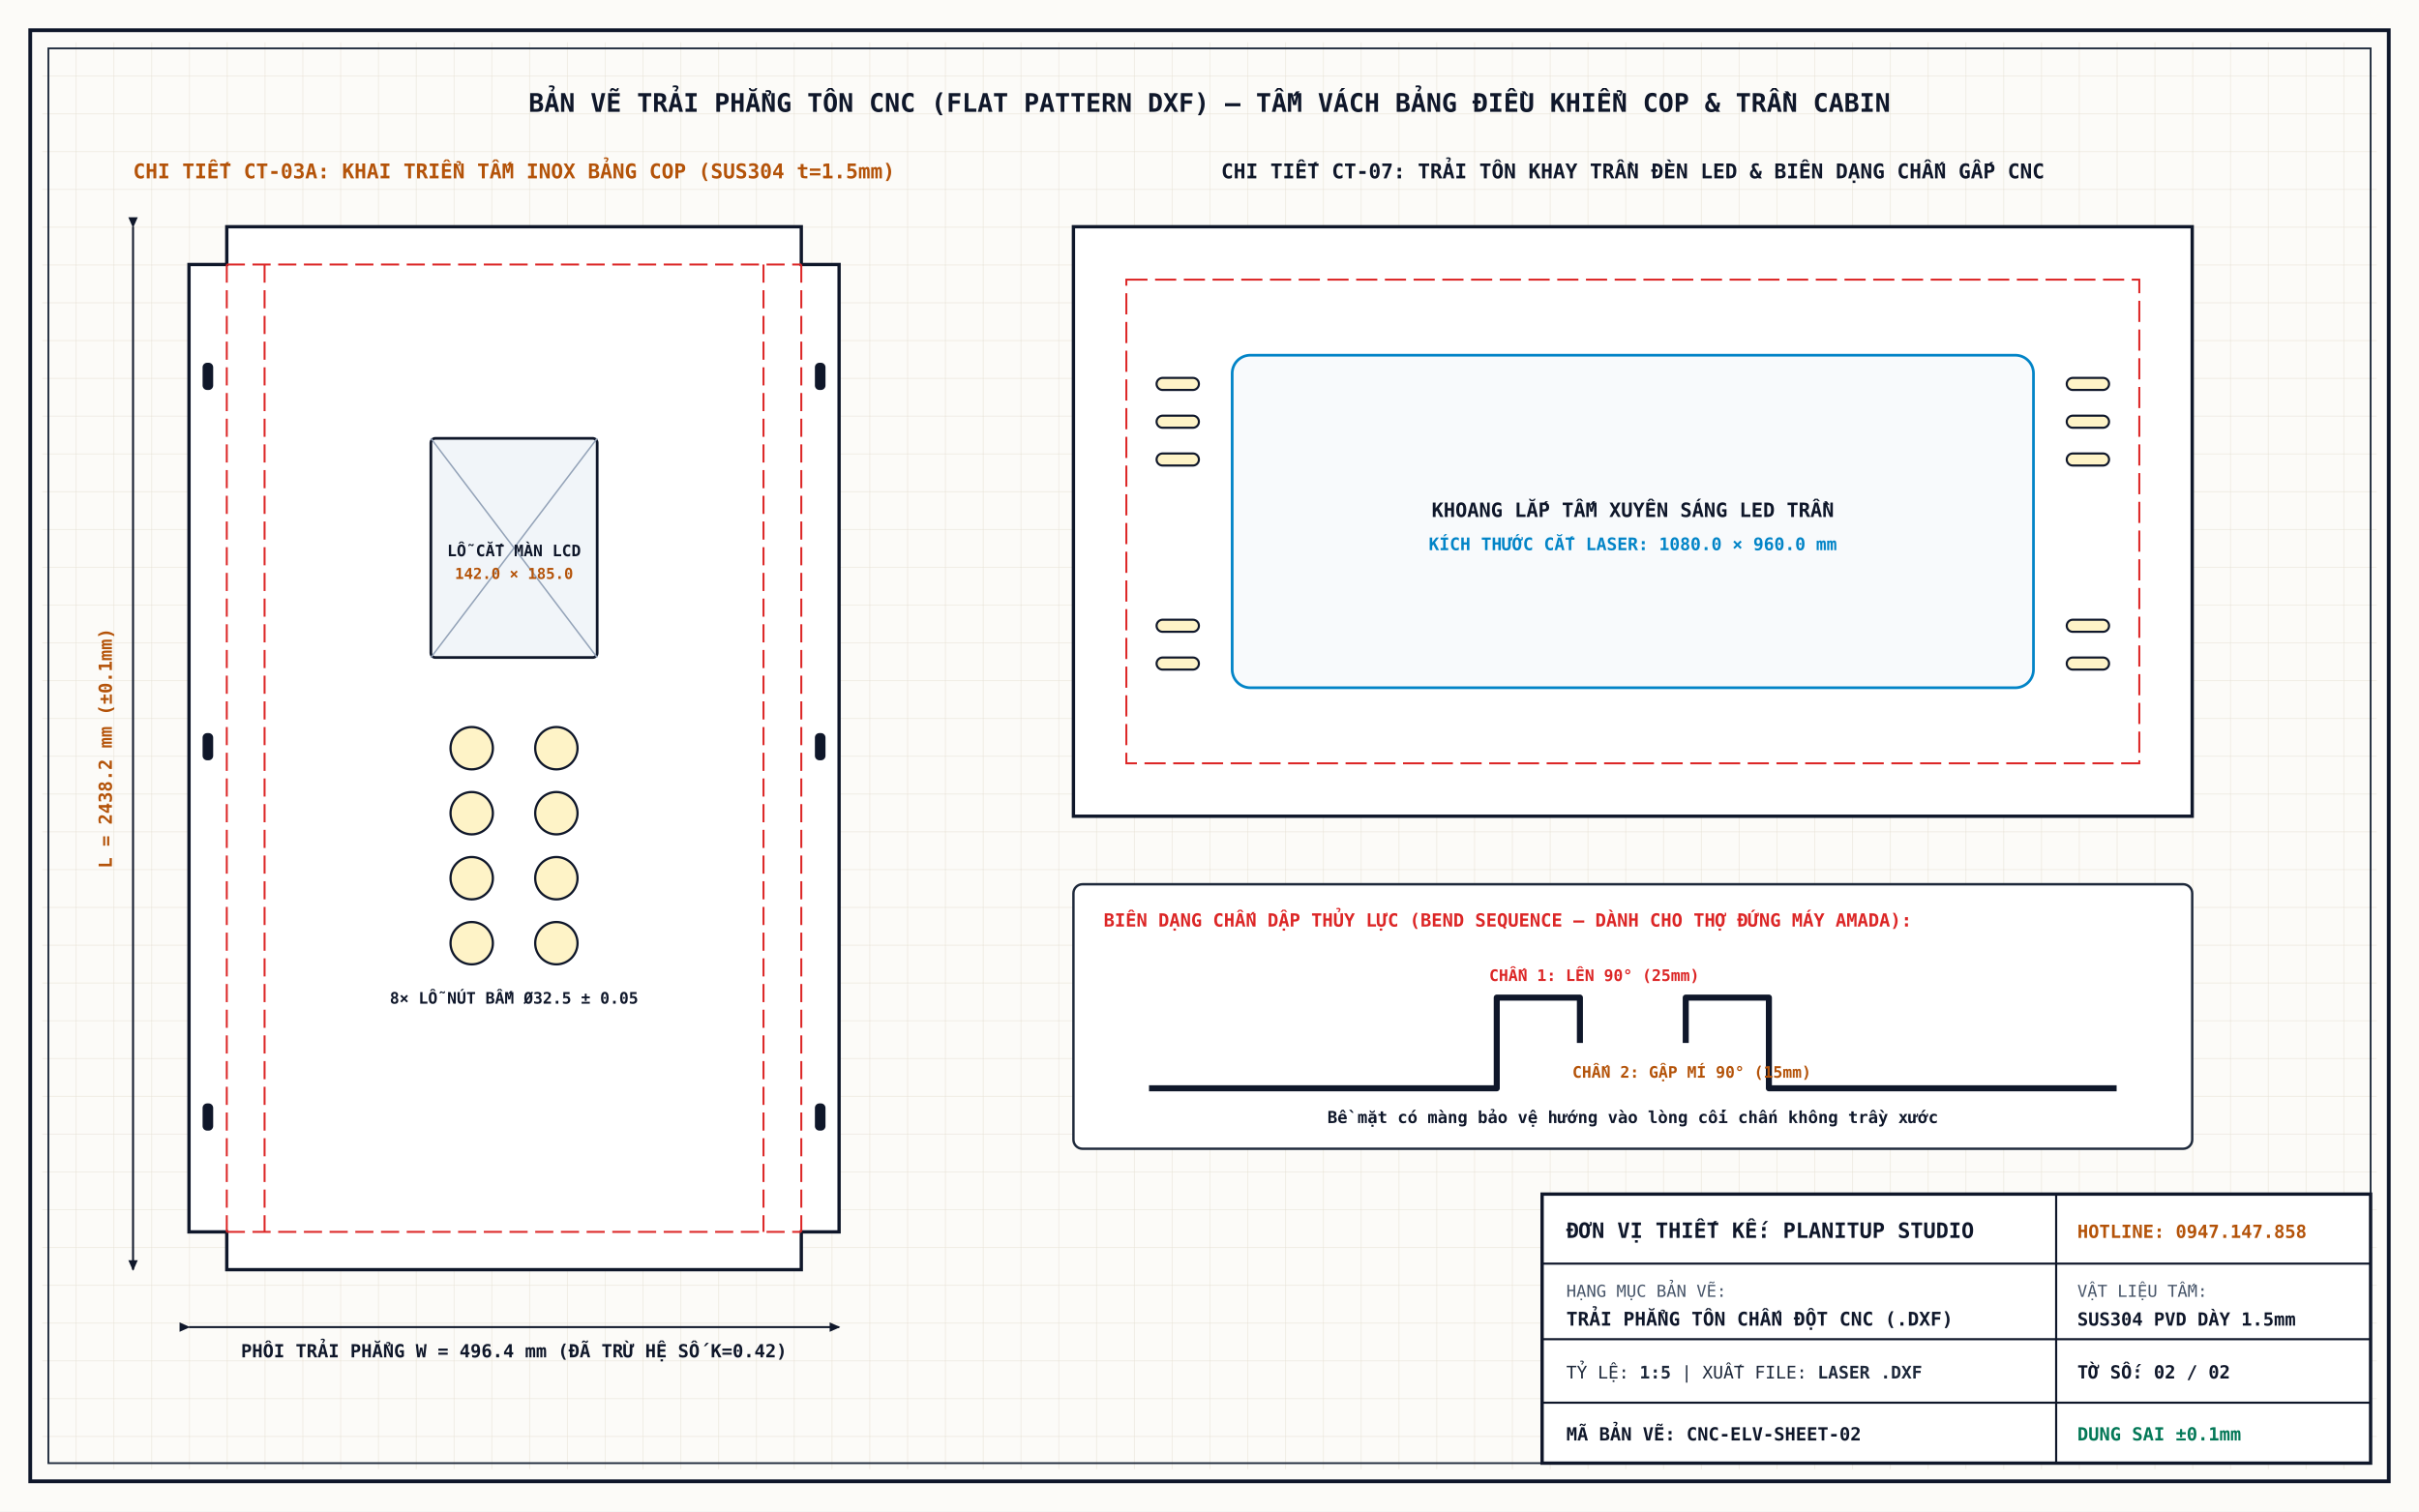
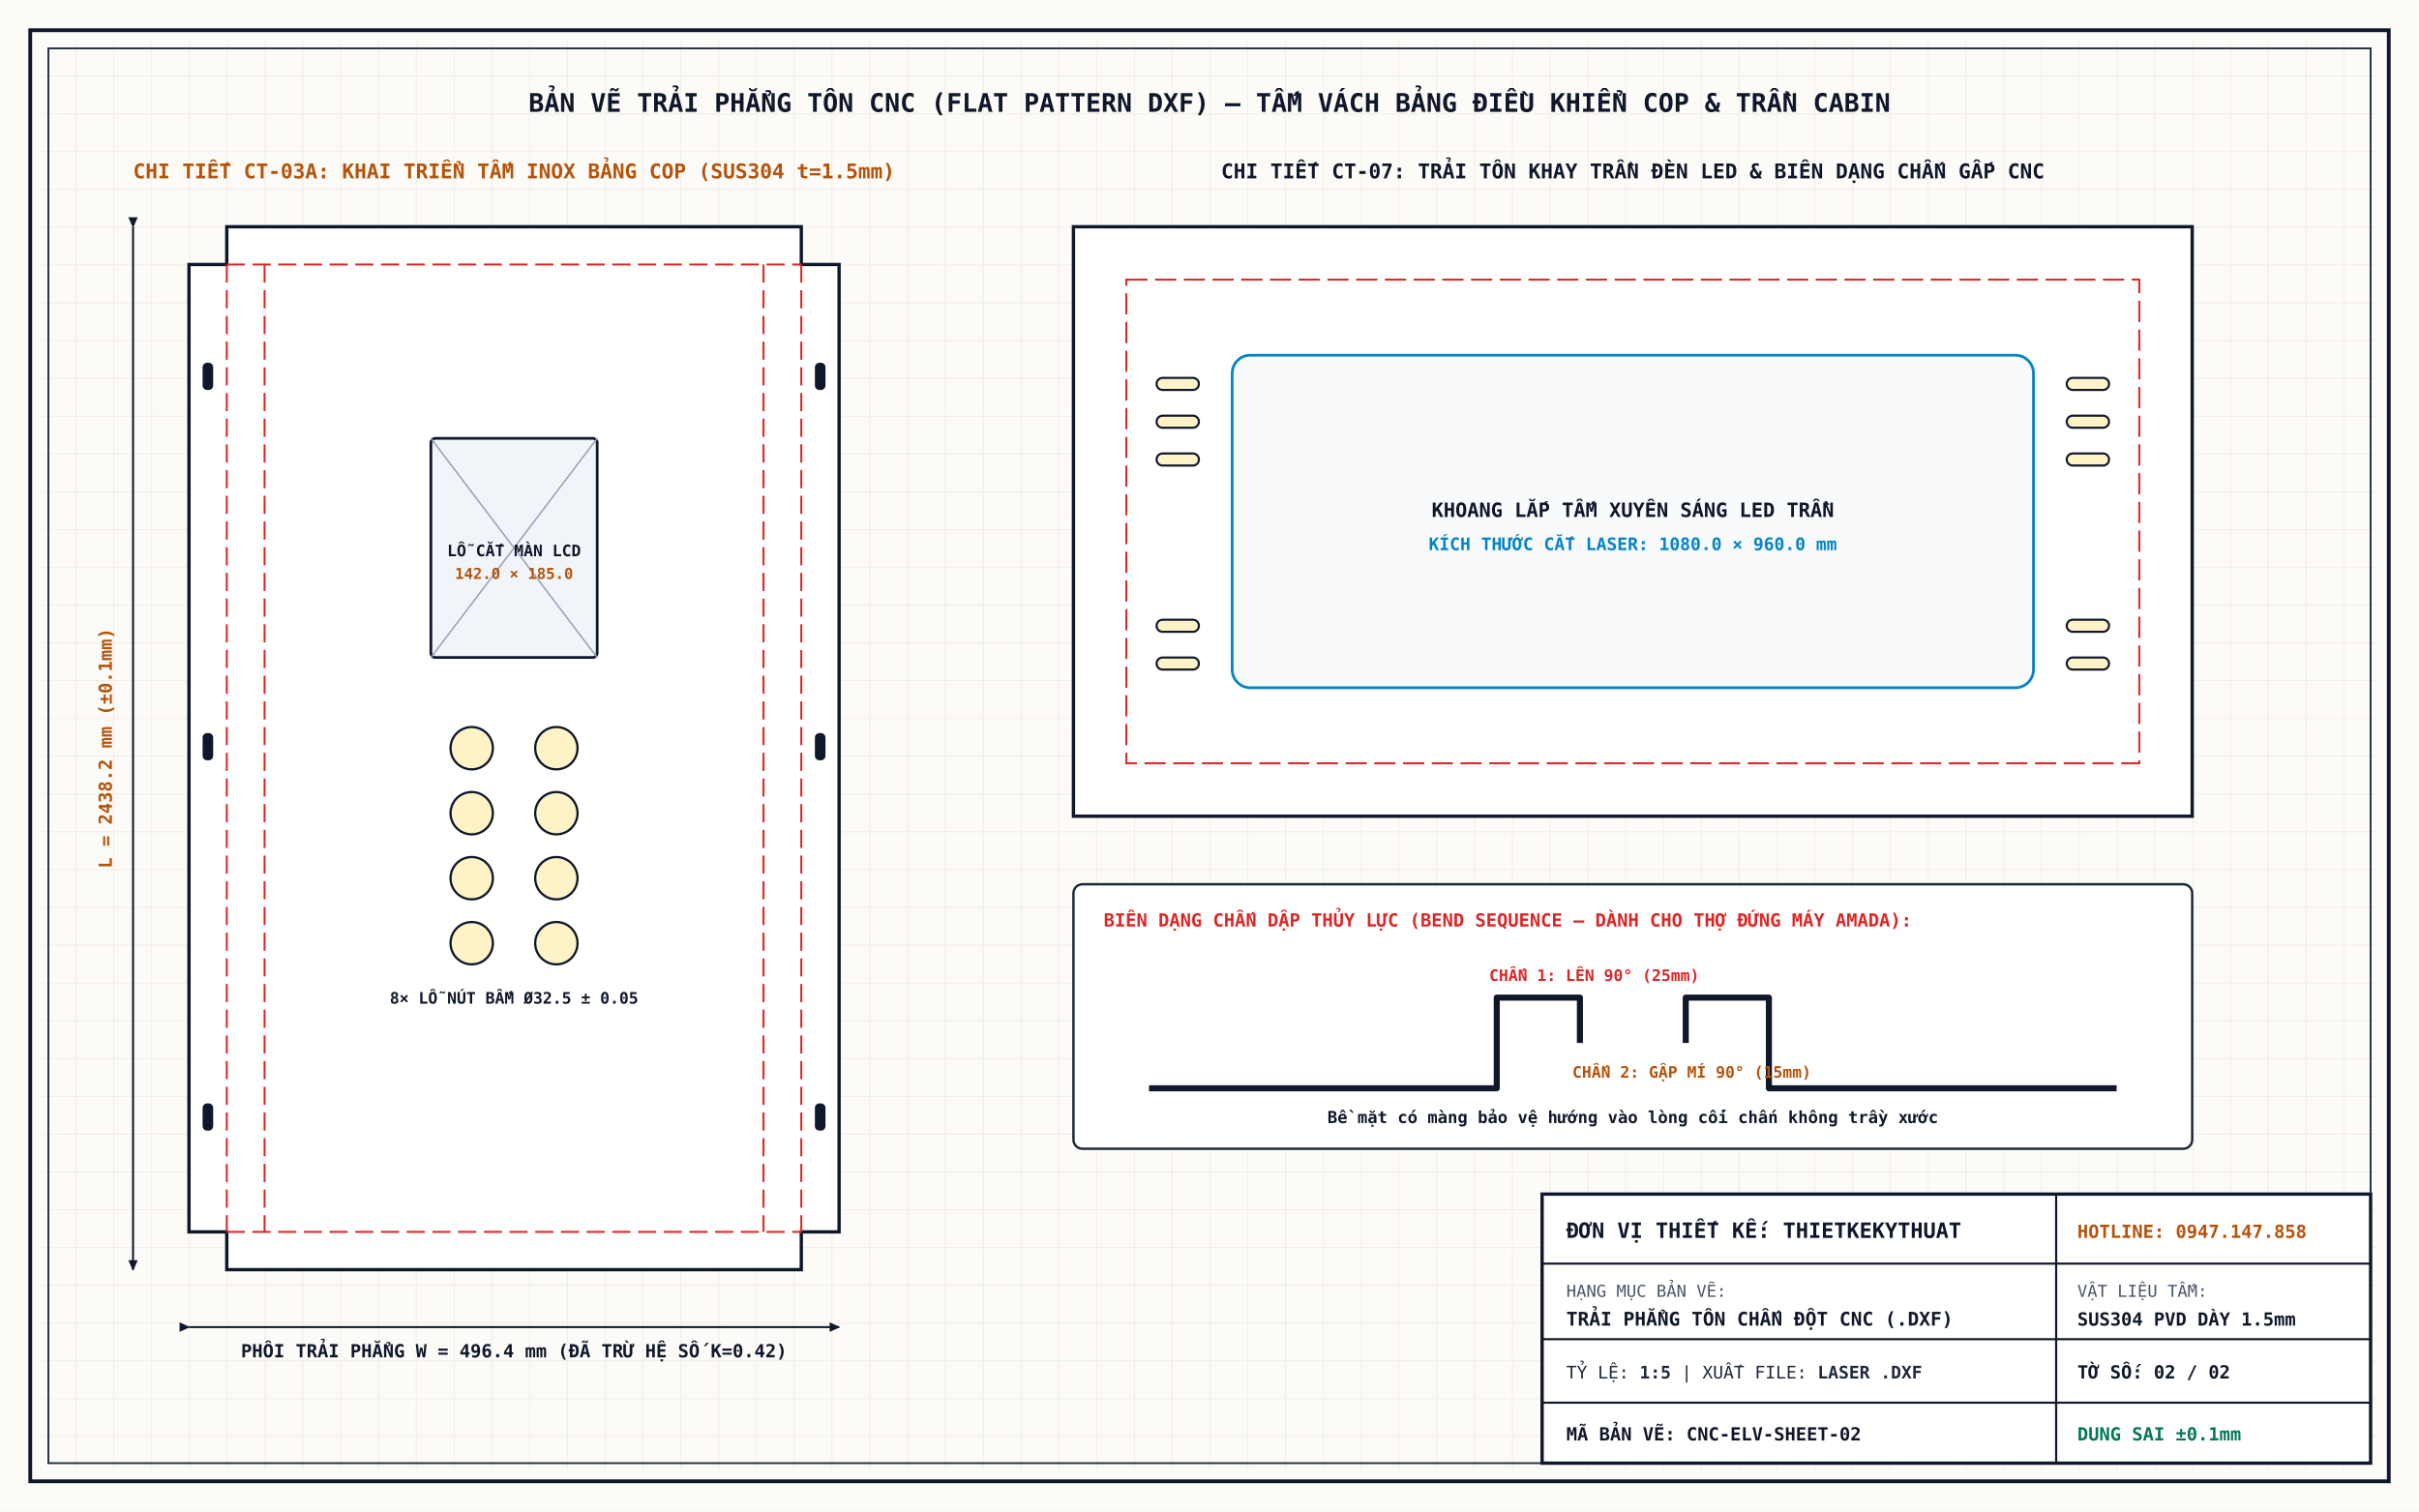
<svg xmlns="http://www.w3.org/2000/svg" viewBox="0 0 1600 1000" width="1600" height="1000">
  <defs>
    <pattern id="gridCnc" width="25" height="25" patternUnits="userSpaceOnUse">
      <path d="M 25 0 L 0 0 0 25" fill="none" stroke="#e5dfd3" stroke-width="0.6" />
    </pattern>
    <marker id="dimS" viewBox="0 0 10 10" refX="2" refY="5" markerWidth="6" markerHeight="6" orient="auto-start-reverse">
      <path d="M 10 1 L 1 5 L 10 9 z" fill="#0f172a" />
    </marker>
    <marker id="dimE" viewBox="0 0 10 10" refX="8" refY="5" markerWidth="6" markerHeight="6" orient="auto">
      <path d="M 0 1 L 9 5 L 0 9 z" fill="#0f172a" />
    </marker>
  </defs>
  <rect width="1600" height="1000" fill="#fcfbf8" />
  <rect x="28" y="28" width="1544" height="944" fill="url(#gridCnc)" />
  <rect x="20" y="20" width="1560" height="960" fill="none" stroke="#0f172a" stroke-width="2.5" />
  <rect x="32" y="32" width="1536" height="936" fill="none" stroke="#1e293b" stroke-width="1.2" />
  <text x="800" y="74" font-family="monospace" font-size="17" font-weight="bold" fill="#0f172a" text-anchor="middle">
    BẢN VẼ TRẢI PHẲNG TÔN CNC (FLAT PATTERN DXF) — TẤM VÁCH BẢNG ĐIỀU KHIỂN COP &amp; TRẦN CABIN
  </text>
  <g transform="translate(110, 130)">
    <text x="230" y="-12" font-family="monospace" font-size="13.5" font-weight="bold" fill="#b45309" text-anchor="middle">
      CHI TIẾT CT-03A: KHAI TRIỂN TẤM INOX BẢNG COP (SUS304 t=1.5mm)
    </text>
    <path d="M 40 20 H 420 V 45 H 445 V 685 H 420 V 710 H 40 V 685 H 15 V 45 H 40 Z" fill="#ffffff" stroke="#0f172a" stroke-width="2.2" />
    <line x1="40" y1="45" x2="40" y2="685" stroke="#dc2626" stroke-width="1.3" stroke-dasharray="12 5" />
    <line x1="65" y1="45" x2="65" y2="685" stroke="#dc2626" stroke-width="1.3" stroke-dasharray="12 5" />
    <line x1="395" y1="45" x2="395" y2="685" stroke="#dc2626" stroke-width="1.3" stroke-dasharray="12 5" />
    <line x1="420" y1="45" x2="420" y2="685" stroke="#dc2626" stroke-width="1.3" stroke-dasharray="12 5" />
    <line x1="40" y1="45" x2="420" y2="45" stroke="#dc2626" stroke-width="1.3" stroke-dasharray="12 5" />
    <line x1="40" y1="685" x2="420" y2="685" stroke="#dc2626" stroke-width="1.3" stroke-dasharray="12 5" />
    <rect x="175" y="160" width="110" height="145" rx="3" fill="#f1f5f9" stroke="#0f172a" stroke-width="1.8" />
    <line x1="175" y1="160" x2="285" y2="305" stroke="#94a3b8" stroke-width="1" />
    <line x1="285" y1="160" x2="175" y2="305" stroke="#94a3b8" stroke-width="1" />
    <text x="230" y="238" font-family="monospace" font-size="10.5" font-weight="bold" fill="#0f172a" text-anchor="middle">LỖ CẮT MÀN LCD</text>
    <text x="230" y="253" font-family="monospace" font-size="10" fill="#b45309" font-weight="bold" text-anchor="middle">142.0 × 185.0</text>
    <g fill="#fef3c7" stroke="#0f172a" stroke-width="1.5">
      <circle cx="202" cy="365" r="14" />
      <circle cx="258" cy="365" r="14" />
      <circle cx="202" cy="408" r="14" />
      <circle cx="258" cy="408" r="14" />
      <circle cx="202" cy="451" r="14" />
      <circle cx="258" cy="451" r="14" />
      <circle cx="202" cy="494" r="14" />
      <circle cx="258" cy="494" r="14" />
    </g>
    <text x="230" y="534" font-family="monospace" font-size="10.5" font-weight="bold" fill="#0f172a" text-anchor="middle">8× LỖ NÚT BẤM Ø32.5 ± 0.05</text>
    <g fill="#0f172a">
      <rect x="24" y="110" width="7" height="18" rx="3" />
      <rect x="24" y="355" width="7" height="18" rx="3" />
      <rect x="24" y="600" width="7" height="18" rx="3" />
      <rect x="429" y="110" width="7" height="18" rx="3" />
      <rect x="429" y="355" width="7" height="18" rx="3" />
      <rect x="429" y="600" width="7" height="18" rx="3" />
    </g>
    <line x1="15" y1="748" x2="445" y2="748" stroke="#0f172a" stroke-width="1.3" marker-start="url(#dimS)" marker-end="url(#dimE)" />
    <text x="230" y="768" font-family="monospace" font-size="12" font-weight="bold" fill="#0f172a" text-anchor="middle">PHÔI TRẢI PHẲNG W = 496.4 mm (ĐÃ TRỪ HỆ SỐ K=0.42)</text>
    <line x1="-22" y1="20" x2="-22" y2="710" stroke="#0f172a" stroke-width="1.3" marker-start="url(#dimS)" marker-end="url(#dimE)" />
    <g transform="translate(-36, 365) rotate(-90)">
      <text x="0" y="0" font-family="monospace" font-size="12" font-weight="bold" fill="#b45309" text-anchor="middle">L = 2438.2 mm (±0.1mm)</text>
    </g>
  </g>
  <g transform="translate(680, 130)">
    <text x="400" y="-12" font-family="monospace" font-size="13.5" font-weight="bold" fill="#0f172a" text-anchor="middle">
      CHI TIẾT CT-07: TRẢI TÔN KHAY TRẦN ĐÈN LED &amp; BIÊN DẠNG CHẤN GẤP CNC
    </text>
    <rect x="30" y="20" width="740" height="390" fill="#ffffff" stroke="#0f172a" stroke-width="2.2" />
    <rect x="65" y="55" width="670" height="320" fill="none" stroke="#dc2626" stroke-width="1.3" stroke-dasharray="14 5" />
    <rect x="135" y="105" width="530" height="220" rx="12" fill="#f8fafc" stroke="#0284c7" stroke-width="1.8" />
    <g stroke="#0f172a" stroke-width="1.4" fill="#fef3c7">
      <rect x="85" y="120" width="28" height="8" rx="4" />
      <rect x="85" y="145" width="28" height="8" rx="4" />
      <rect x="85" y="170" width="28" height="8" rx="4" />
      <rect x="85" y="280" width="28" height="8" rx="4" />
      <rect x="85" y="305" width="28" height="8" rx="4" />
      <rect x="687" y="120" width="28" height="8" rx="4" />
      <rect x="687" y="145" width="28" height="8" rx="4" />
      <rect x="687" y="170" width="28" height="8" rx="4" />
      <rect x="687" y="280" width="28" height="8" rx="4" />
      <rect x="687" y="305" width="28" height="8" rx="4" />
    </g>
    <text x="400" y="212" font-family="monospace" font-size="13" font-weight="bold" fill="#0f172a" text-anchor="middle">KHOANG LẮP TẤM XUYÊN SÁNG LED TRẦN</text>
    <text x="400" y="234" font-family="monospace" font-size="11.5" fill="#0284c7" font-weight="bold" text-anchor="middle">KÍCH THƯỚC CẮT LASER: 1080.0 × 960.0 mm</text>
    <g transform="translate(30, 455)">
      <rect x="0" y="0" width="740" height="175" rx="6" fill="#ffffff" stroke="#1e293b" stroke-width="1.6" />
      <text x="20" y="28" font-family="monospace" font-size="12" font-weight="bold" fill="#dc2626">
        BIÊN DẠNG CHẤN DẬP THỦY LỰC (BEND SEQUENCE — DÀNH CHO THỢ ĐỨNG MÁY AMADA):
      </text>
      <path d="M 50 135 H 280 V 75 H 335 V 105" fill="none" stroke="#0f172a" stroke-width="4" stroke-linejoin="round" />
      <path d="M 690 135 H 460 V 75 H 405 V 105" fill="none" stroke="#0f172a" stroke-width="4" stroke-linejoin="round" />
      <text x="275" y="64" font-family="monospace" font-size="10.5" font-weight="bold" fill="#dc2626">CHẤN 1: LÊN 90° (25mm)</text>
      <text x="330" y="128" font-family="monospace" font-size="10.5" font-weight="bold" fill="#b45309">CHẤN 2: GẬP MÍ 90° (15mm)</text>
      <text x="370" y="158" font-family="monospace" font-size="11" font-weight="bold" fill="#0f172a" text-anchor="middle">Bề mặt có màng bảo vệ hướng vào lòng cối chấn không trầy xước</text>
    </g>
  </g>
  <g transform="translate(1020, 790)">
    <rect x="0" y="0" width="548" height="178" fill="#ffffff" stroke="#0f172a" stroke-width="2.2" />
    <line x1="0" y1="46" x2="548" y2="46" stroke="#0f172a" stroke-width="1.4" />
    <line x1="0" y1="96" x2="548" y2="96" stroke="#0f172a" stroke-width="1.4" />
    <line x1="0" y1="138" x2="548" y2="138" stroke="#0f172a" stroke-width="1.4" />
    <line x1="340" y1="0" x2="340" y2="178" stroke="#0f172a" stroke-width="1.4" />
-     <text x="16" y="29" font-family="monospace" font-size="14" font-weight="bold" fill="#0f172a">ĐƠN VỊ THIẾT KẾ: PLANITUP STUDIO</text>
+     <text x="16" y="29" font-family="monospace" font-size="14" font-weight="bold" fill="#0f172a">ĐƠN VỊ THIẾT KẾ: THIETKEKYTHUAT</text>
    <text x="354" y="29" font-family="monospace" font-size="12" font-weight="bold" fill="#b45309">HOTLINE: 0947.147.858</text>
    <text x="16" y="68" font-family="monospace" font-size="11" fill="#475569">HẠNG MỤC BẢN VẼ:</text>
    <text x="16" y="87" font-family="monospace" font-size="12.5" font-weight="bold" fill="#0f172a">TRẢI PHẲNG TÔN CHẤN ĐỘT CNC (.DXF)</text>
    <text x="354" y="68" font-family="monospace" font-size="11" fill="#475569">VẬT LIỆU TẤM:</text>
    <text x="354" y="87" font-family="monospace" font-size="12" font-weight="bold" fill="#0f172a">SUS304 PVD DÀY 1.5mm</text>
    <text x="16" y="122" font-family="monospace" font-size="11.5" fill="#1e293b">TỶ LỆ: <tspan font-weight="bold">1:5</tspan>   |   XUẤT FILE: <tspan font-weight="bold">LASER .DXF</tspan>
    </text>
    <text x="354" y="122" font-family="monospace" font-size="12" font-weight="bold" fill="#0f172a">TỜ SỐ: 02 / 02</text>
    <text x="16" y="163" font-family="monospace" font-size="12" font-weight="bold" fill="#0f172a">MÃ BẢN VẼ: CNC-ELV-SHEET-02</text>
    <text x="354" y="163" font-family="monospace" font-size="12" font-weight="bold" fill="#047857">DUNG SAI ±0.1mm</text>
  </g>
</svg>
